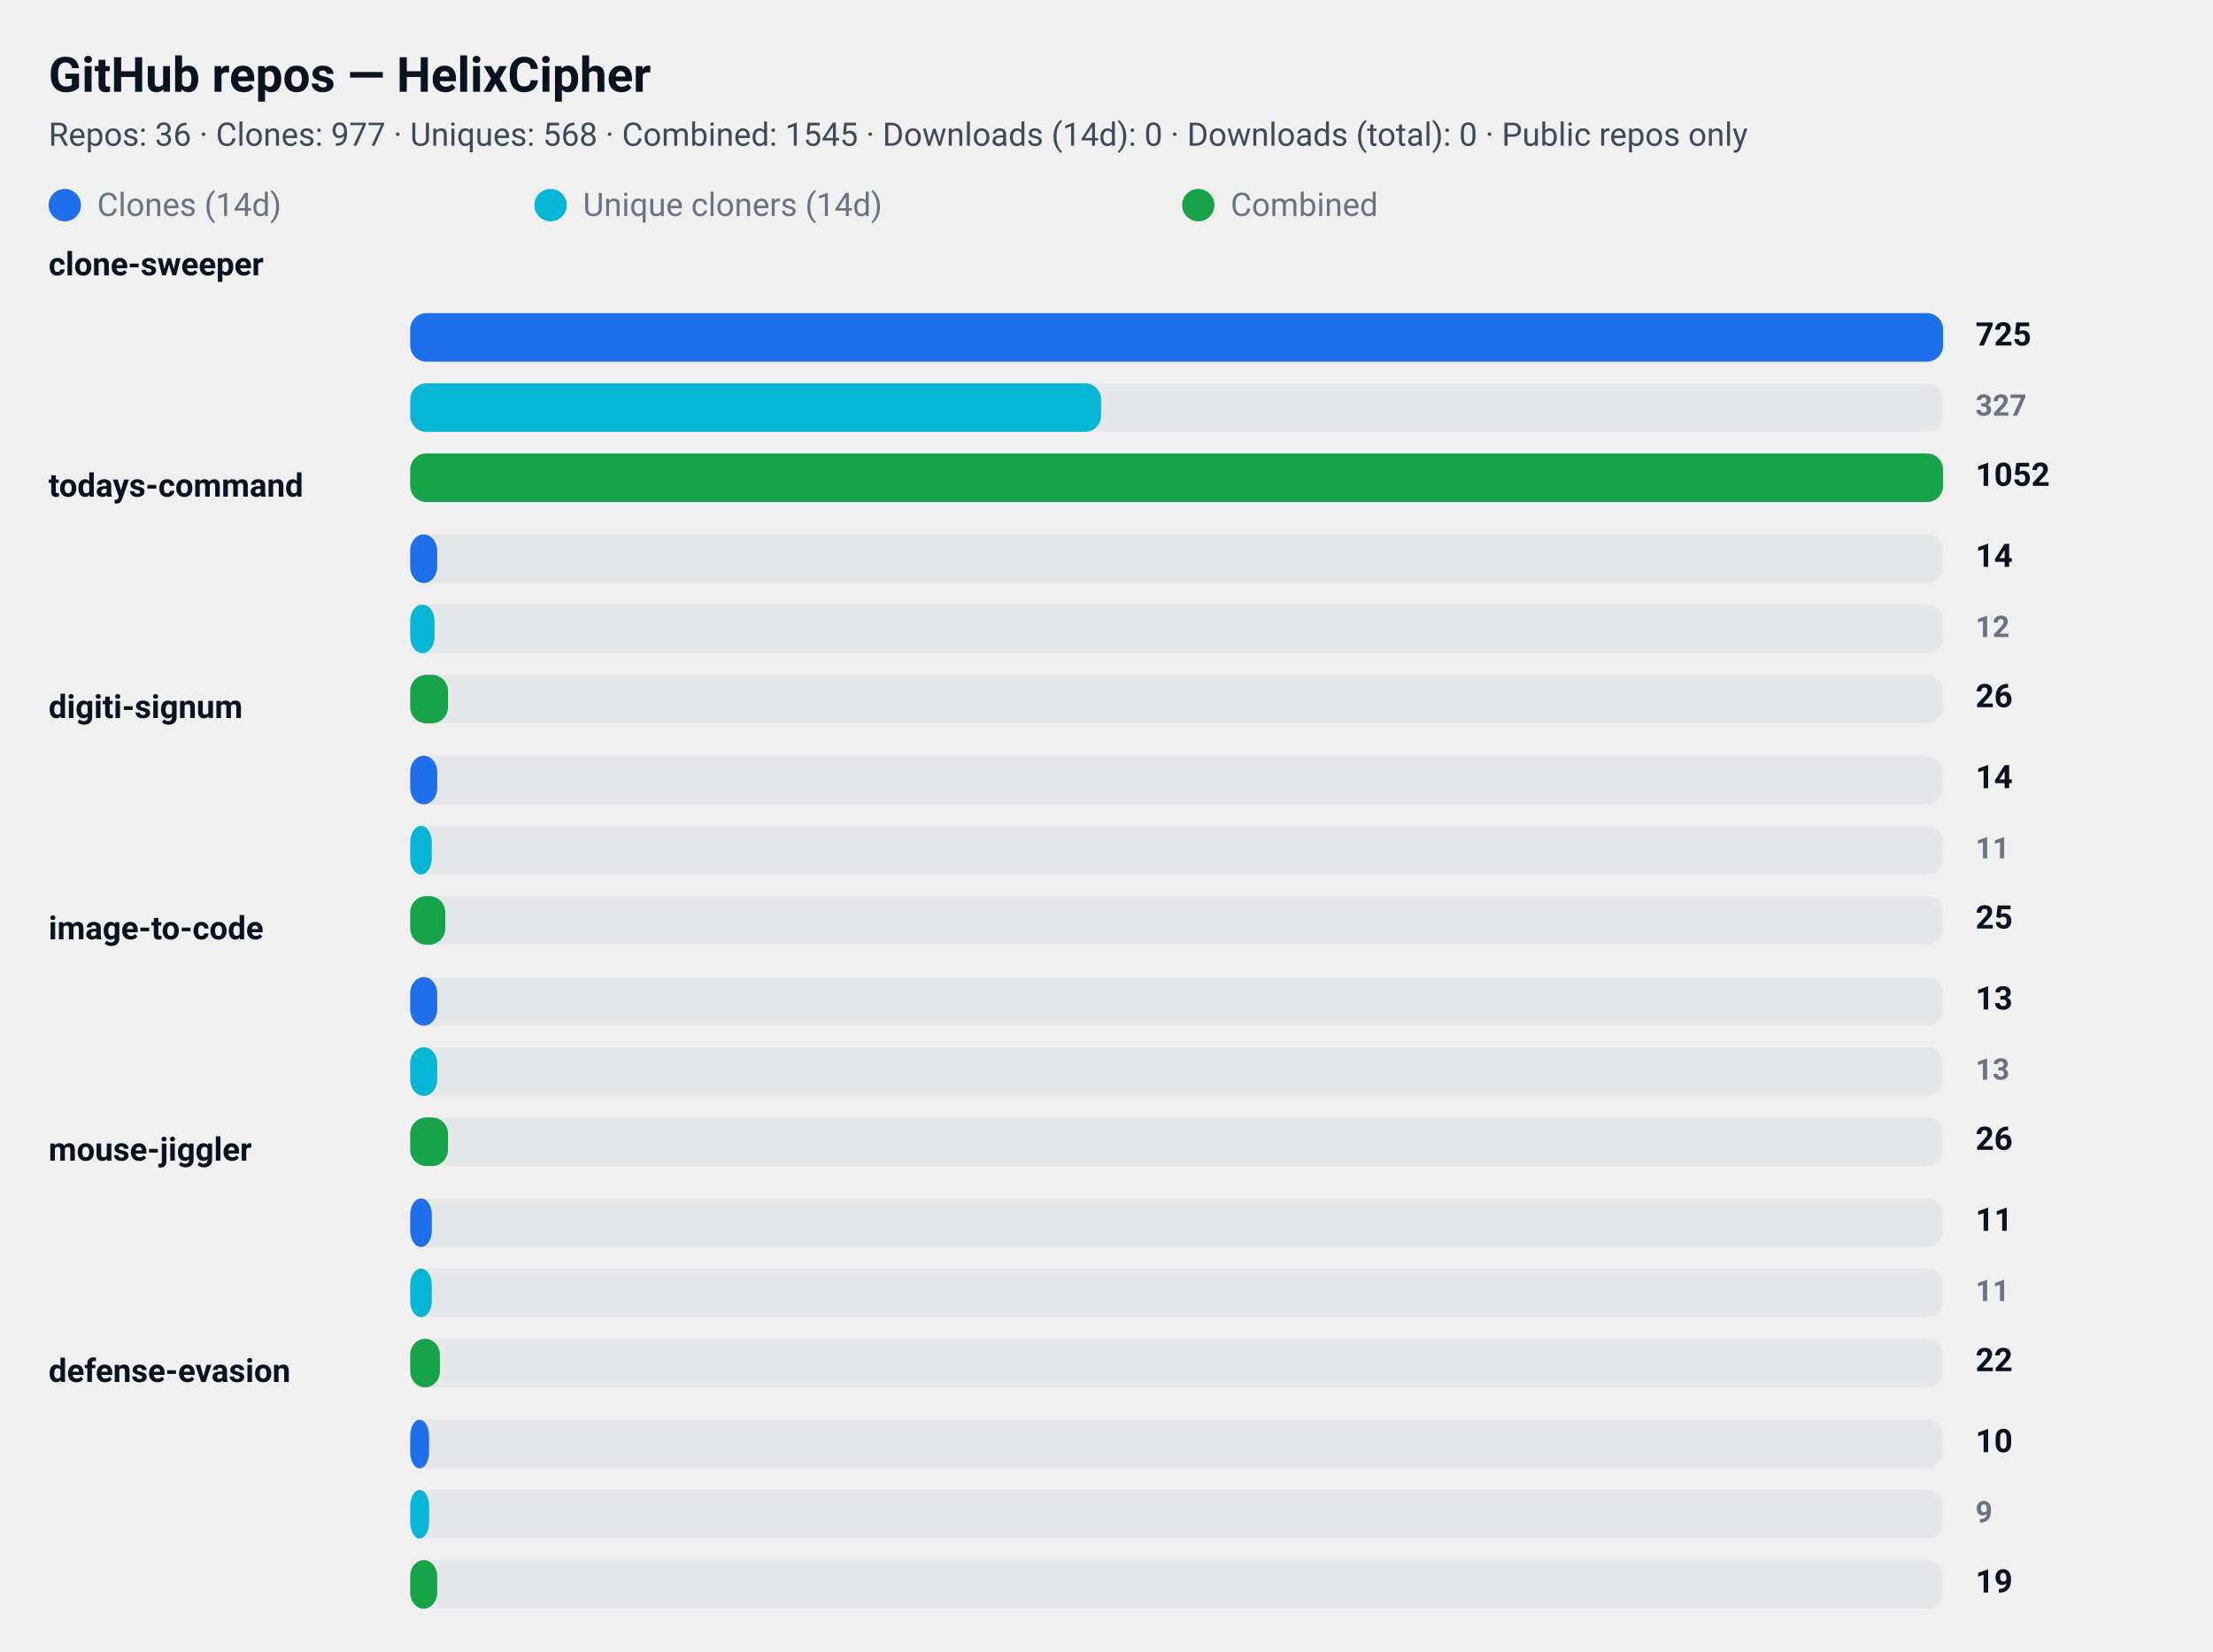
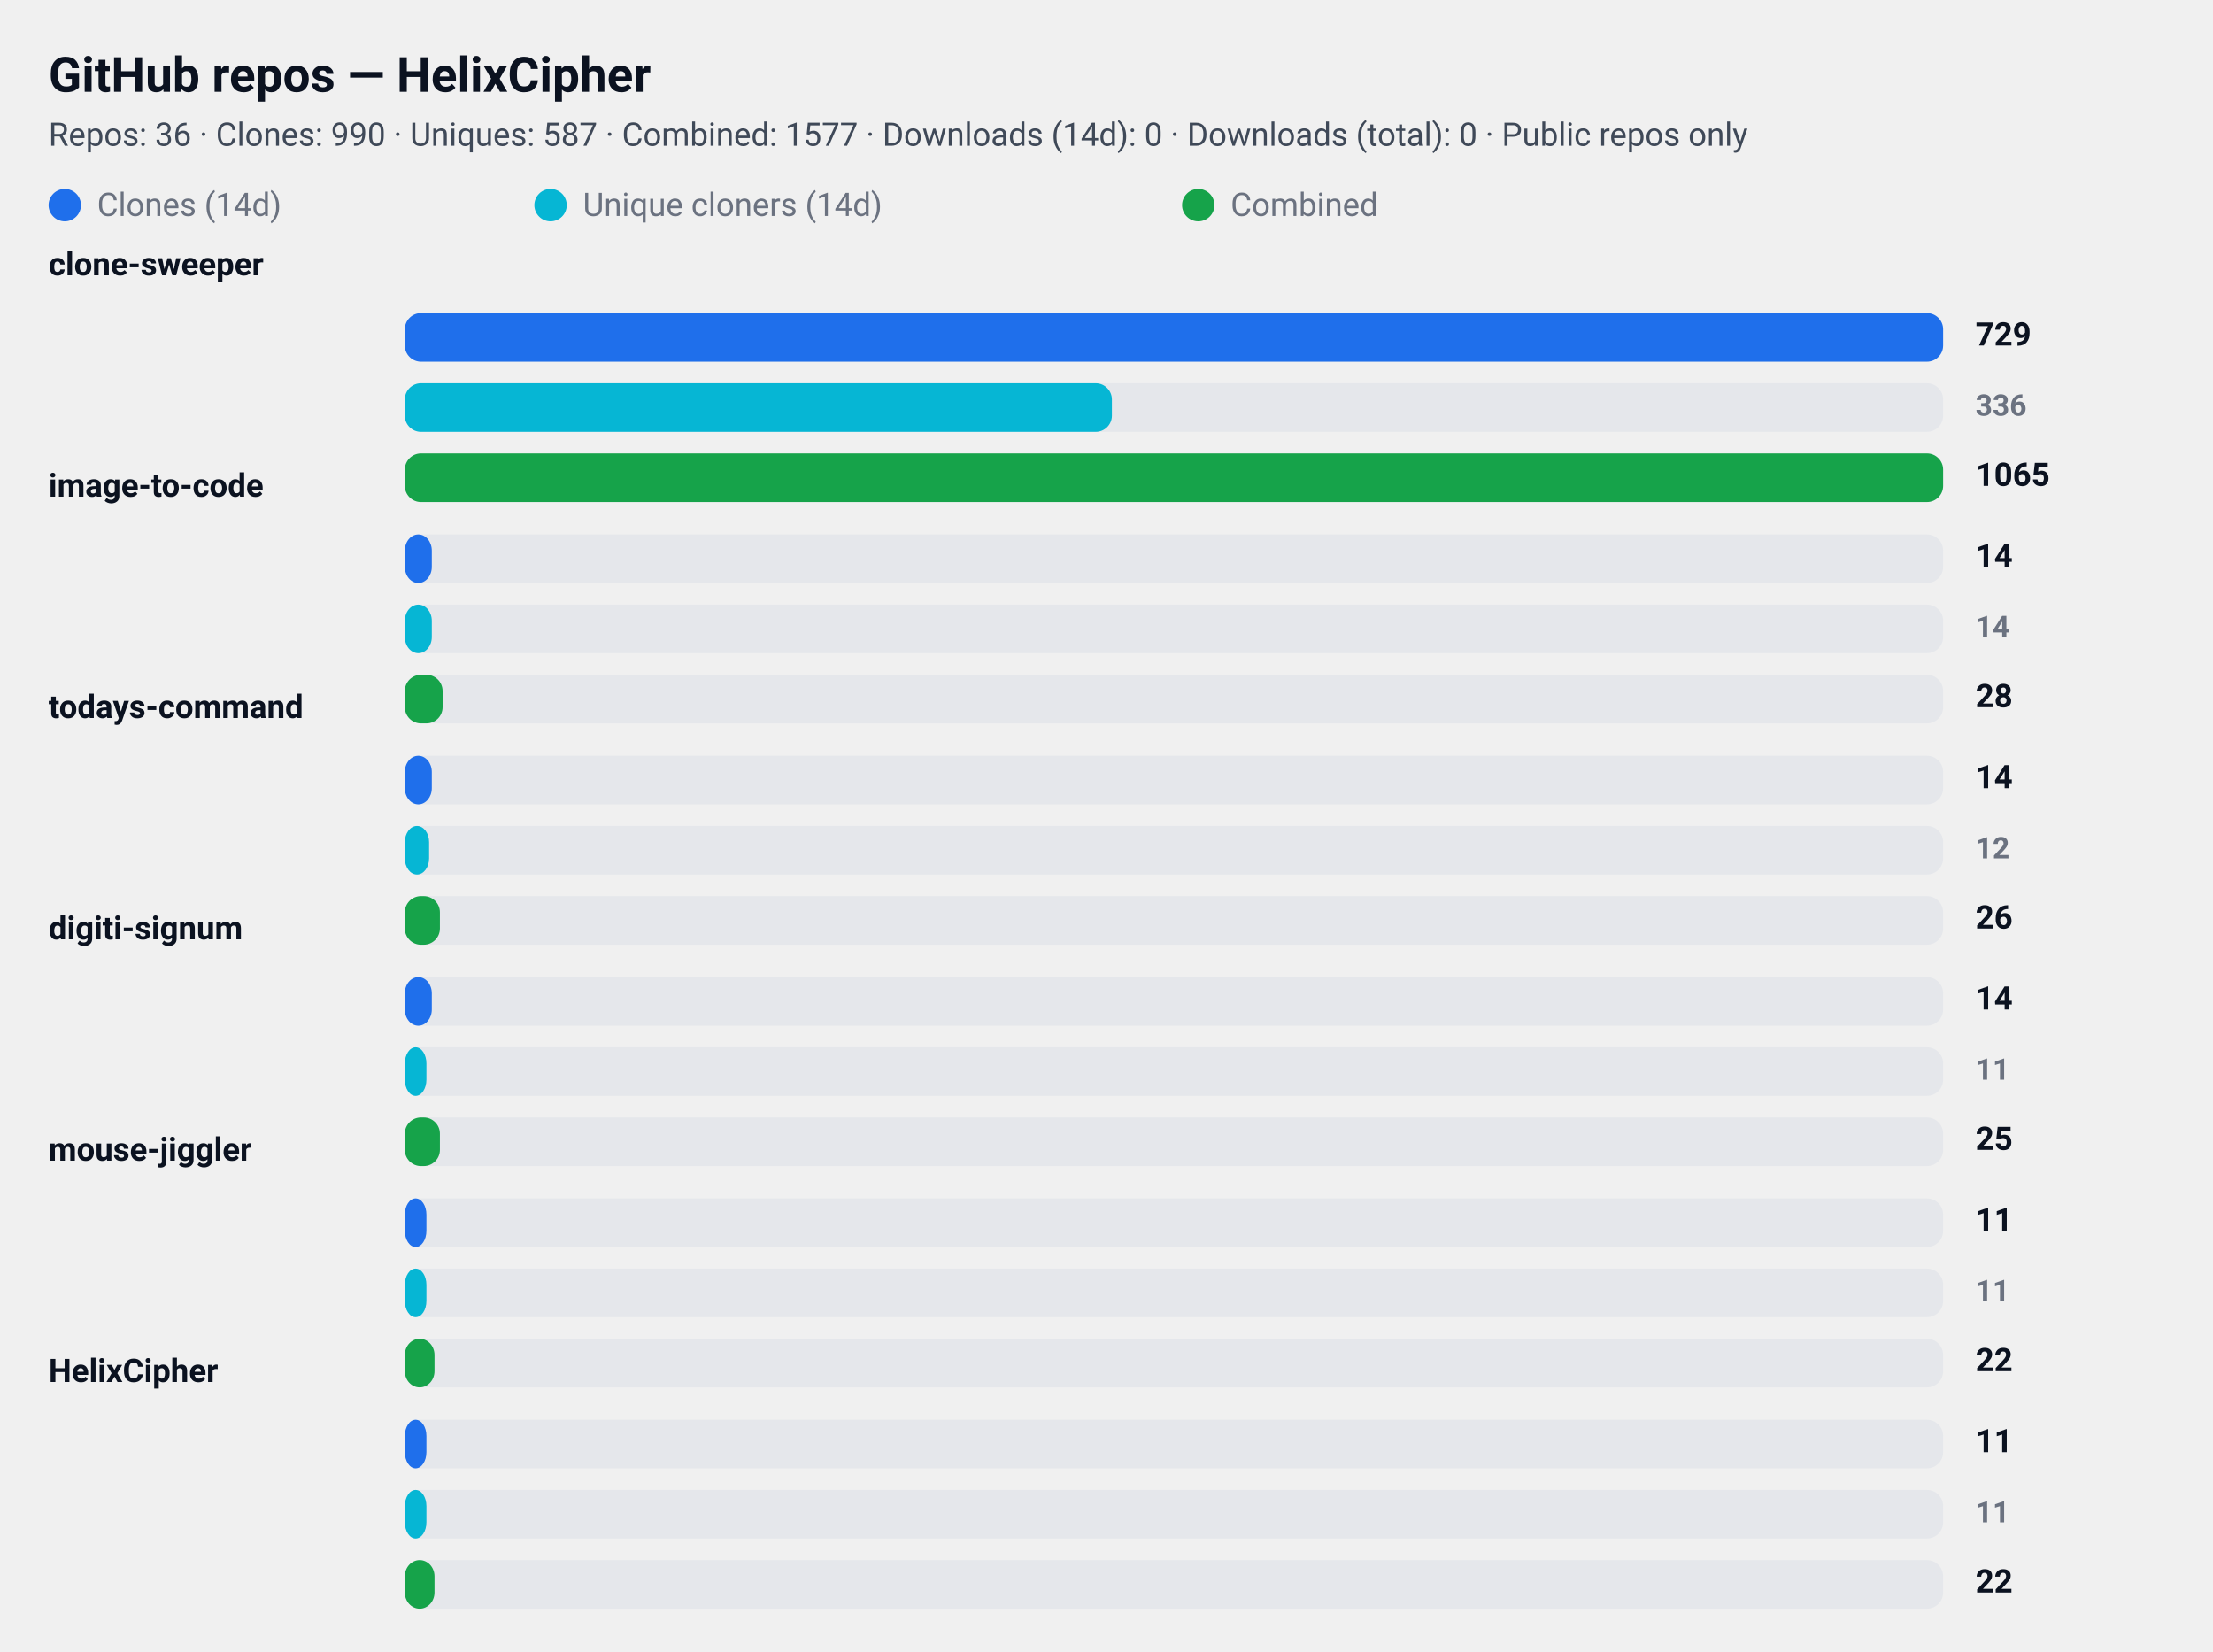
<svg xmlns="http://www.w3.org/2000/svg" width="820" height="612" viewBox="0 0 820 612" role="img" aria-label="GitHub repository clone statistics">
  <style>
  .card  { font-family: "Segoe UI", Roboto, "Helvetica Neue", Arial, sans-serif; }
  .title { font-weight: 700; font-size: 18px; fill: #0b1220; }
  .meta  { font-weight: 400; font-size: 12px; fill: #374151; opacity: 0.95; }
  .label { font-weight: 600; font-size: 12px; fill: #0b1220; }
  .count { font-weight: 700; font-size: 12px; fill: #0b1220; text-anchor: start; }
  .count-small { font-weight: 600; font-size: 11px; fill:#6b7280; text-anchor: start; }
  .muted { font-size:12px; fill:#6b7280; }

  .bar-clone { fill: #1f6feb; rx:6; }
  .bar-uniq  { fill: #06b6d4; rx:6; }
  .bar-comb  { fill: #16a34a; rx:6; }

  .bar-bg { fill: #e5e7eb; rx:6; }
  @media (prefers-color-scheme: dark) {
    .title, .meta, .label, .count, .count-small, .muted { fill: #ffffff; }
    .meta, .count-small { opacity: 0.9; }
  }
</style>
  <rect x="0" y="0" width="820" height="612" rx="12" fill="transparent" />
  <text x="18" y="34" class="title card">GitHub repos — HelixCipher</text>
-   <text x="18" y="54" class="meta card">Repos: 36 · Clones: 977 · Uniques: 568 · Combined: 1545 · Downloads (14d): 0 · Downloads (total): 0 · Public repos only</text>
+   <text x="18" y="54" class="meta card">Repos: 36 · Clones: 990 · Uniques: 587 · Combined: 1577 · Downloads (14d): 0 · Downloads (total): 0 · Public repos only</text>
  <g id="legend">
    <rect x="18" y="70" width="12" height="12" class="bar-clone" />
    <text x="36" y="80" class="muted card">Clones (14d)</text>
    <rect x="198" y="70" width="12" height="12" class="bar-uniq" />
    <text x="216" y="80" class="muted card">Unique cloners (14d)</text>
    <rect x="438" y="70" width="12" height="12" class="bar-comb" />
    <text x="456" y="80" class="muted card">Combined</text>
  </g>
  <text x="18" y="102" class="label card">clone-sweeper</text>
-   <rect x="152" y="116" width="568" height="18" class="bar-bg" />
-   <rect x="152" y="116" width="568" height="18" class="bar-clone" />
-   <text x="732" y="128" class="count card">725</text>
-   <rect x="152" y="142" width="568" height="18" class="bar-bg" />
-   <rect x="152" y="142" width="256" height="18" class="bar-uniq" />
-   <text x="732" y="154" class="count-small card">327</text>
-   <rect x="152" y="168" width="568" height="18" class="bar-bg" />
-   <rect x="152" y="168" width="568" height="18" class="bar-comb" />
-   <text x="732" y="180" class="count card">1052</text>
-   <text x="18" y="184" class="label card">todays-command</text>
-   <rect x="152" y="198" width="568" height="18" class="bar-bg" />
-   <rect x="152" y="198" width="10" height="18" class="bar-clone" />
+   <rect x="150" y="116" width="570" height="18" class="bar-bg" />
+   <rect x="150" y="116" width="570" height="18" class="bar-clone" />
+   <text x="732" y="128" class="count card">729</text>
+   <rect x="150" y="142" width="570" height="18" class="bar-bg" />
+   <rect x="150" y="142" width="262" height="18" class="bar-uniq" />
+   <text x="732" y="154" class="count-small card">336</text>
+   <rect x="150" y="168" width="570" height="18" class="bar-bg" />
+   <rect x="150" y="168" width="570" height="18" class="bar-comb" />
+   <text x="732" y="180" class="count card">1065</text>
+   <text x="18" y="184" class="label card">image-to-code</text>
+   <rect x="150" y="198" width="570" height="18" class="bar-bg" />
+   <rect x="150" y="198" width="10" height="18" class="bar-clone" />
  <text x="732" y="210" class="count card">14</text>
-   <rect x="152" y="224" width="568" height="18" class="bar-bg" />
-   <rect x="152" y="224" width="9" height="18" class="bar-uniq" />
-   <text x="732" y="236" class="count-small card">12</text>
-   <rect x="152" y="250" width="568" height="18" class="bar-bg" />
-   <rect x="152" y="250" width="14" height="18" class="bar-comb" />
-   <text x="732" y="262" class="count card">26</text>
-   <text x="18" y="266" class="label card">digiti-signum</text>
-   <rect x="152" y="280" width="568" height="18" class="bar-bg" />
-   <rect x="152" y="280" width="10" height="18" class="bar-clone" />
+   <rect x="150" y="224" width="570" height="18" class="bar-bg" />
+   <rect x="150" y="224" width="10" height="18" class="bar-uniq" />
+   <text x="732" y="236" class="count-small card">14</text>
+   <rect x="150" y="250" width="570" height="18" class="bar-bg" />
+   <rect x="150" y="250" width="14" height="18" class="bar-comb" />
+   <text x="732" y="262" class="count card">28</text>
+   <text x="18" y="266" class="label card">todays-command</text>
+   <rect x="150" y="280" width="570" height="18" class="bar-bg" />
+   <rect x="150" y="280" width="10" height="18" class="bar-clone" />
  <text x="732" y="292" class="count card">14</text>
-   <rect x="152" y="306" width="568" height="18" class="bar-bg" />
-   <rect x="152" y="306" width="8" height="18" class="bar-uniq" />
-   <text x="732" y="318" class="count-small card">11</text>
-   <rect x="152" y="332" width="568" height="18" class="bar-bg" />
-   <rect x="152" y="332" width="13" height="18" class="bar-comb" />
-   <text x="732" y="344" class="count card">25</text>
-   <text x="18" y="348" class="label card">image-to-code</text>
-   <rect x="152" y="362" width="568" height="18" class="bar-bg" />
-   <rect x="152" y="362" width="10" height="18" class="bar-clone" />
-   <text x="732" y="374" class="count card">13</text>
-   <rect x="152" y="388" width="568" height="18" class="bar-bg" />
-   <rect x="152" y="388" width="10" height="18" class="bar-uniq" />
-   <text x="732" y="400" class="count-small card">13</text>
-   <rect x="152" y="414" width="568" height="18" class="bar-bg" />
-   <rect x="152" y="414" width="14" height="18" class="bar-comb" />
-   <text x="732" y="426" class="count card">26</text>
+   <rect x="150" y="306" width="570" height="18" class="bar-bg" />
+   <rect x="150" y="306" width="9" height="18" class="bar-uniq" />
+   <text x="732" y="318" class="count-small card">12</text>
+   <rect x="150" y="332" width="570" height="18" class="bar-bg" />
+   <rect x="150" y="332" width="13" height="18" class="bar-comb" />
+   <text x="732" y="344" class="count card">26</text>
+   <text x="18" y="348" class="label card">digiti-signum</text>
+   <rect x="150" y="362" width="570" height="18" class="bar-bg" />
+   <rect x="150" y="362" width="10" height="18" class="bar-clone" />
+   <text x="732" y="374" class="count card">14</text>
+   <rect x="150" y="388" width="570" height="18" class="bar-bg" />
+   <rect x="150" y="388" width="8" height="18" class="bar-uniq" />
+   <text x="732" y="400" class="count-small card">11</text>
+   <rect x="150" y="414" width="570" height="18" class="bar-bg" />
+   <rect x="150" y="414" width="13" height="18" class="bar-comb" />
+   <text x="732" y="426" class="count card">25</text>
  <text x="18" y="430" class="label card">mouse-jiggler</text>
-   <rect x="152" y="444" width="568" height="18" class="bar-bg" />
-   <rect x="152" y="444" width="8" height="18" class="bar-clone" />
+   <rect x="150" y="444" width="570" height="18" class="bar-bg" />
+   <rect x="150" y="444" width="8" height="18" class="bar-clone" />
  <text x="732" y="456" class="count card">11</text>
-   <rect x="152" y="470" width="568" height="18" class="bar-bg" />
-   <rect x="152" y="470" width="8" height="18" class="bar-uniq" />
+   <rect x="150" y="470" width="570" height="18" class="bar-bg" />
+   <rect x="150" y="470" width="8" height="18" class="bar-uniq" />
  <text x="732" y="482" class="count-small card">11</text>
-   <rect x="152" y="496" width="568" height="18" class="bar-bg" />
-   <rect x="152" y="496" width="11" height="18" class="bar-comb" />
+   <rect x="150" y="496" width="570" height="18" class="bar-bg" />
+   <rect x="150" y="496" width="11" height="18" class="bar-comb" />
  <text x="732" y="508" class="count card">22</text>
-   <text x="18" y="512" class="label card">defense-evasion</text>
-   <rect x="152" y="526" width="568" height="18" class="bar-bg" />
-   <rect x="152" y="526" width="7" height="18" class="bar-clone" />
-   <text x="732" y="538" class="count card">10</text>
-   <rect x="152" y="552" width="568" height="18" class="bar-bg" />
-   <rect x="152" y="552" width="7" height="18" class="bar-uniq" />
-   <text x="732" y="564" class="count-small card">9</text>
-   <rect x="152" y="578" width="568" height="18" class="bar-bg" />
-   <rect x="152" y="578" width="10" height="18" class="bar-comb" />
-   <text x="732" y="590" class="count card">19</text>
+   <text x="18" y="512" class="label card">HelixCipher</text>
+   <rect x="150" y="526" width="570" height="18" class="bar-bg" />
+   <rect x="150" y="526" width="8" height="18" class="bar-clone" />
+   <text x="732" y="538" class="count card">11</text>
+   <rect x="150" y="552" width="570" height="18" class="bar-bg" />
+   <rect x="150" y="552" width="8" height="18" class="bar-uniq" />
+   <text x="732" y="564" class="count-small card">11</text>
+   <rect x="150" y="578" width="570" height="18" class="bar-bg" />
+   <rect x="150" y="578" width="11" height="18" class="bar-comb" />
+   <text x="732" y="590" class="count card">22</text>
</svg>
